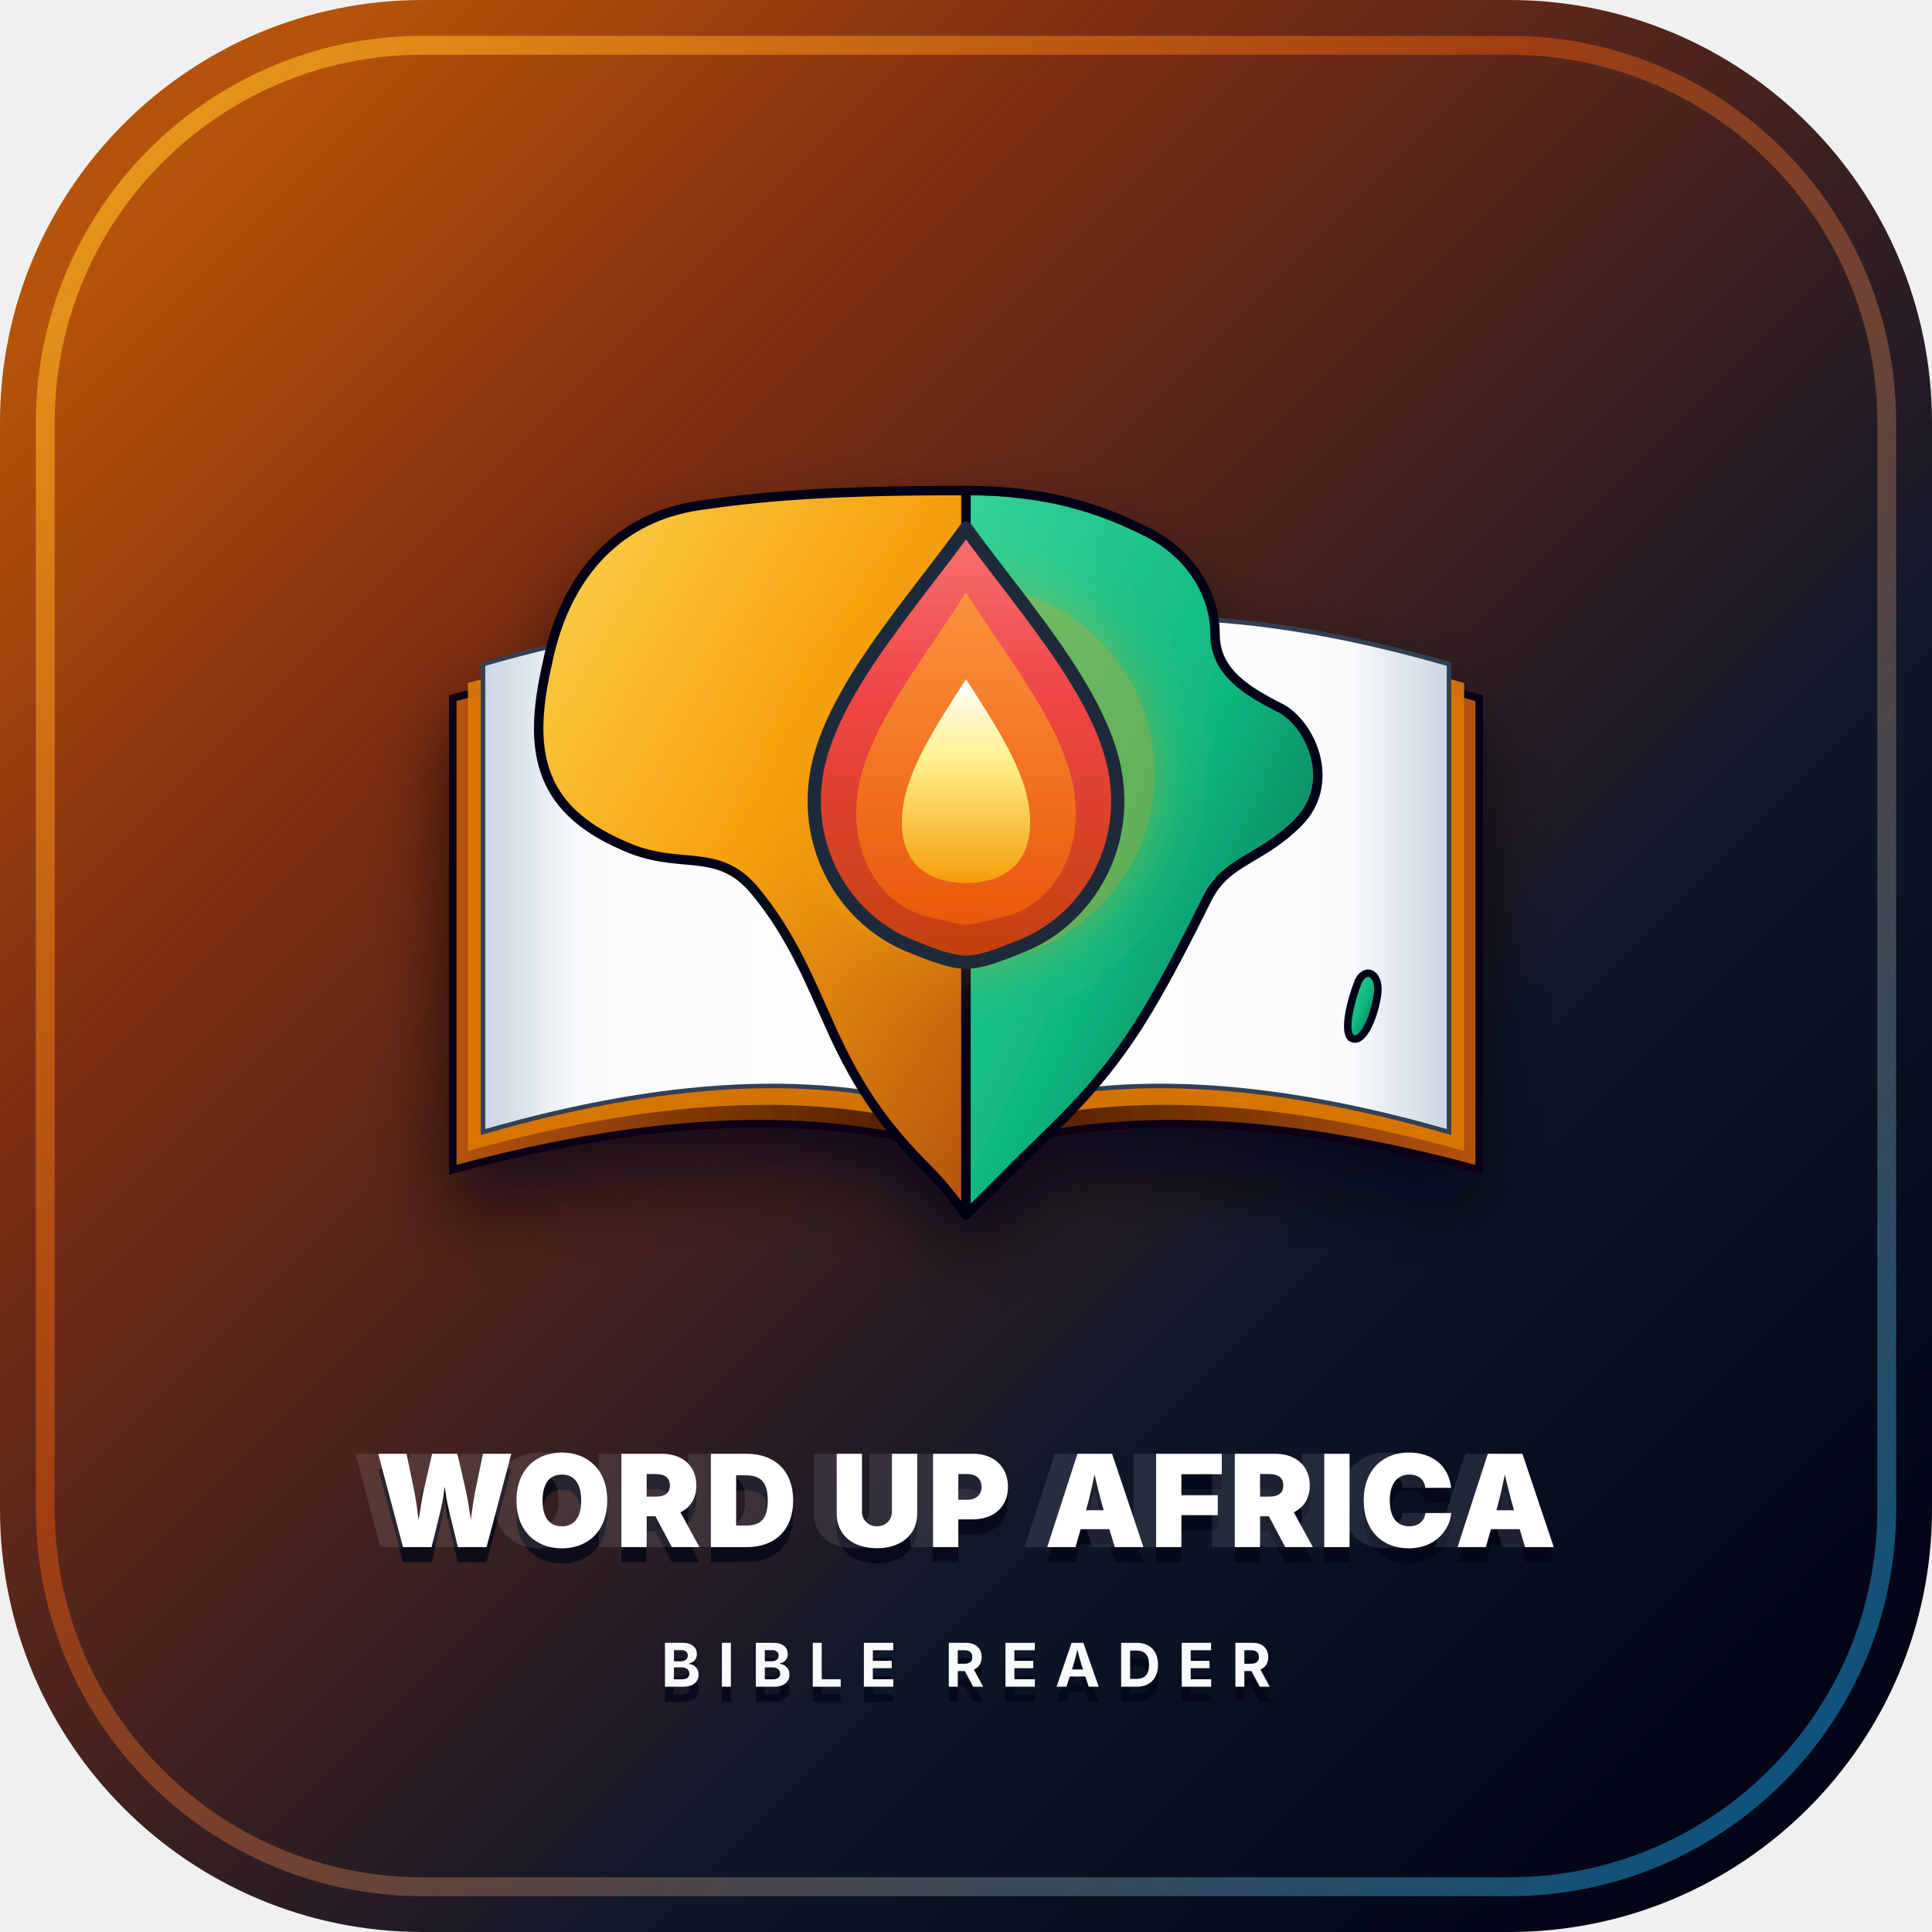
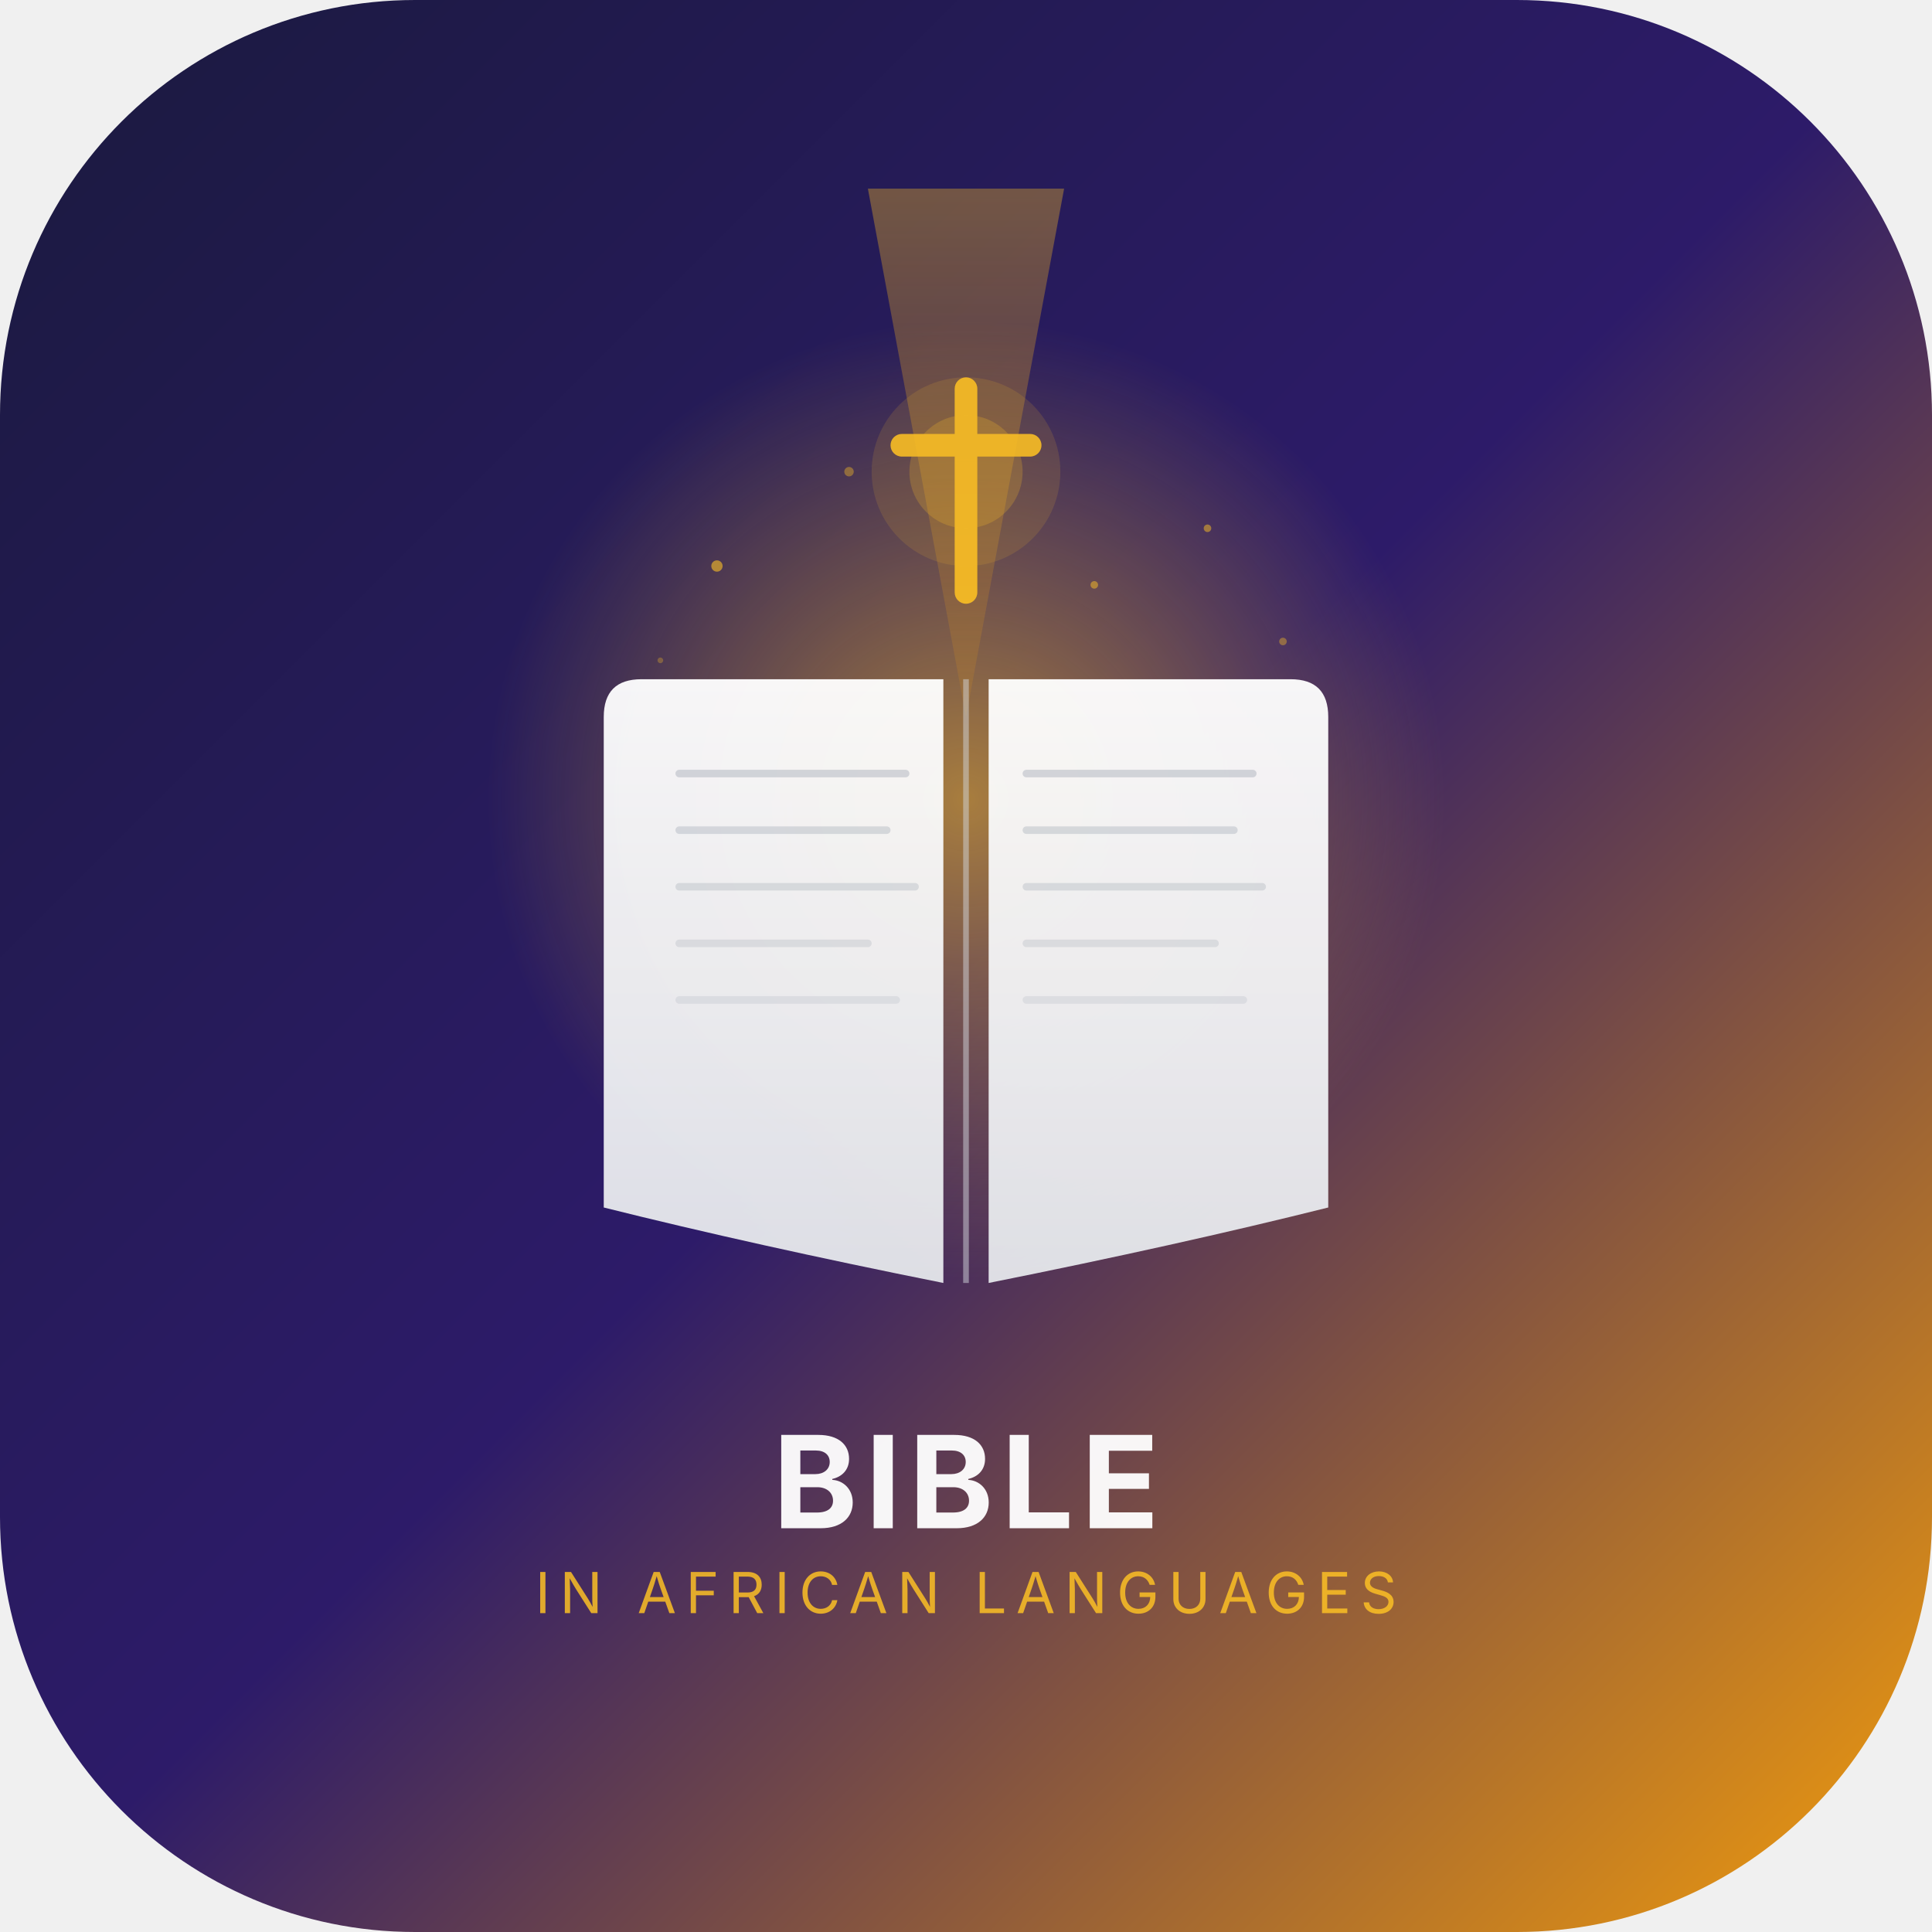
- <svg xmlns="http://www.w3.org/2000/svg" viewBox="0 0 512 512" width="100%" height="100%">
+ <svg xmlns="http://www.w3.org/2000/svg" viewBox="0 0 1024 1024" width="100%" height="100%">
  <defs>
-     <linearGradient id="bgGrad" x1="10%" y1="10%" x2="90%" y2="90%">
-       <stop offset="0%" stop-color="#b45309" />
-       <stop offset="25%" stop-color="#7c2d12" />
-       <stop offset="70%" stop-color="#0f172a" />
-       <stop offset="100%" stop-color="#020617" />
-     </linearGradient>
-     <linearGradient id="borderGrad" x1="0%" y1="0%" x2="100%" y2="100%">
-       <stop offset="0%" stop-color="#fbbf24" stop-opacity="0.9" />
-       <stop offset="40%" stop-color="#ea580c" stop-opacity="0.6" />
-       <stop offset="100%" stop-color="#0284c7" stop-opacity="0.8" />
-     </linearGradient>
-     <linearGradient id="coverGrad" x1="0%" y1="0%" x2="100%" y2="0%">
-       <stop offset="0%" stop-color="#b45309" />
-       <stop offset="50%" stop-color="#451a03" />
-       <stop offset="100%" stop-color="#b45309" />
-     </linearGradient>
-     <linearGradient id="pageSilverGradLeft" x1="0%" y1="0%" x2="100%" y2="0%">
-       <stop offset="0%" stop-color="#cbd5e1" />
-       <stop offset="20%" stop-color="#f8fafc" />
-       <stop offset="90%" stop-color="#ffffff" />
-       <stop offset="100%" stop-color="#e2e8f0" />
-     </linearGradient>
-     <linearGradient id="pageSilverGradRight" x1="0%" y1="0%" x2="100%" y2="0%">
-       <stop offset="0%" stop-color="#e2e8f0" />
-       <stop offset="10%" stop-color="#ffffff" />
-       <stop offset="80%" stop-color="#f8fafc" />
-       <stop offset="100%" stop-color="#cbd5e1" />
-     </linearGradient>
-     <linearGradient id="africaGoldGrad" x1="0%" y1="0%" x2="100%" y2="100%">
-       <stop offset="0%" stop-color="#fcd34d" />
-       <stop offset="50%" stop-color="#f59e0b" />
-       <stop offset="100%" stop-color="#b45309" />
-     </linearGradient>
-     <linearGradient id="africaGreenGrad" x1="0%" y1="0%" x2="100%" y2="100%">
-       <stop offset="0%" stop-color="#34d399" />
-       <stop offset="50%" stop-color="#10b981" />
-       <stop offset="100%" stop-color="#065f46" />
-     </linearGradient>
-     <linearGradient id="flameOuterGrad" x1="0%" y1="0%" x2="0%" y2="100%">
-       <stop offset="0%" stop-color="#f87171" />
-       <stop offset="40%" stop-color="#ef4444" />
-       <stop offset="100%" stop-color="#c2410c" />
-     </linearGradient>
-     <linearGradient id="flameMiddleGrad" x1="0%" y1="0%" x2="0%" y2="100%">
-       <stop offset="0%" stop-color="#fb923c" />
-       <stop offset="100%" stop-color="#ea580c" />
-     </linearGradient>
-     <linearGradient id="flameInnerGrad" x1="0%" y1="0%" x2="0%" y2="100%">
-       <stop offset="0%" stop-color="#ffffff" />
-       <stop offset="40%" stop-color="#fef08a" />
+     <linearGradient id="bg" x1="0" y1="0" x2="1" y2="1">
+       <stop offset="0%" stop-color="#1a1a3e" />
+       <stop offset="50%" stop-color="#2d1b69" />
      <stop offset="100%" stop-color="#f59e0b" />
    </linearGradient>
-     <filter id="ambientShadow" x="-20%" y="-20%" width="140%" height="140%">
-       <feDropShadow dx="0" dy="12" stdDeviation="10" flood-color="#020617" flood-opacity="0.65" />
-     </filter>
-     <filter id="flameGlow" x="-30%" y="-30%" width="160%" height="160%">
-       <feGaussianBlur stdDeviation="8" result="blur" />
-       <feComposite in="SourceGraphic" in2="blur" operator="over" />
-     </filter>
+     <radialGradient id="glow" cx="0.5" cy="0.45" r="0.35">
+       <stop offset="0%" stop-color="#fbbf24" stop-opacity="0.6" />
+       <stop offset="100%" stop-color="#fbbf24" stop-opacity="0" />
+     </radialGradient>
+     <linearGradient id="pageGrad" x1="0" y1="0" x2="0" y2="1">
+       <stop offset="0%" stop-color="#ffffff" />
+       <stop offset="100%" stop-color="#e5e7eb" />
+     </linearGradient>
+     <linearGradient id="beam" x1="0.5" y1="0" x2="0.5" y2="1">
+       <stop offset="0%" stop-color="#fbbf24" stop-opacity="0.9" />
+       <stop offset="100%" stop-color="#f59e0b" stop-opacity="0.3" />
+     </linearGradient>
  </defs>
-   <rect x="0" y="0" width="512" height="512" rx="112" fill="url(#bgGrad)" />
-   <rect x="12" y="12" width="488" height="488" rx="100" fill="none" stroke="url(#borderGrad)" stroke-width="5" opacity="0.8" />
-   <g filter="url(#ambientShadow)">
-     <g transform="translate(0, 20)">
-       <path d="M 120,290 C 175,275 220,274 256,286 C 292,274 337,275 392,290 L 392,165 C 337,150 292,149 256,161 C 220,149 175,150 120,165 Z" fill="url(#coverGrad)" stroke="#090514" stroke-width="2" />
-       <path d="M 124,285 C 178,270 221,269 256,281 C 291,269 334,270 388,285 L 388,161 C 334,146 291,145 256,157 C 221,145 178,146 124,161 Z" fill="#d97706" opacity="0.95" />
-       <path d="M 128,280 C 180,265 222,264 256,276 L 256,152 C 222,140 180,141 128,156 Z" fill="url(#pageSilverGradLeft)" stroke="#334155" stroke-width="1.2" />
-       <path d="M 384,280 C 332,265 290,264 256,276 L 256,152 C 290,140 332,141 384,156 Z" fill="url(#pageSilverGradRight)" stroke="#334155" stroke-width="1.2" />
-       <path d="M 254,152 L 258,152 L 258,276 L 254,276 Z" fill="#1e293b" opacity="0.5" />
-     </g>
-     <g transform="translate(0, 10)">
-       <path d="M 360,250 C 362,246 366,248 365,254 C 364,260 361,267 358,265 C 356,263 358,255 360,250 Z" fill="url(#africaGreenGrad)" stroke="#020617" stroke-width="2" />
-       <path d="M 256,120                 C 225,120 205,121 185,124                C 165,127 150,141 145,166                C 140,188 142,204 165,214                C 180,221 190,214 200,226                C 210,238 215,251 220,262                C 228,280 236,290 246,300                C 250,304 253,308 256,312                L 256,120 Z" fill="url(#africaGoldGrad)" stroke="#020617" stroke-width="2.5" stroke-linejoin="round" />
-       <path d="M 256,120                C 278,120 292,125 304,131                C 316,137 322,148 322,158                C 322,168 330,173 340,178                C 348,183 354,198 344,208                C 334,218 325,218 320,228                C 315,238 310,248 304,258                C 292,278 280,288 270,298                C 264,304 260,308 256,312                L 256,120 Z" fill="url(#africaGreenGrad)" stroke="#020617" stroke-width="2.5" stroke-linejoin="round" />
-     </g>
-     <circle cx="256" cy="205" r="50" fill="#f59e0b" opacity="0.35" filter="url(#flameGlow)" />
-     <g transform="translate(0, 5)">
-       <path d="M 256,135                C 240,157 218,181 216,203                C 214,223 226,240 242,246                C 247,248 252,250 256,250                C 260,250 265,248 270,246                C 286,240 298,223 296,203                C 294,181 272,157 256,135 Z" fill="url(#flameOuterGrad)" stroke="#1e293b" stroke-width="3.5" stroke-linejoin="round" />
-       <path d="M 256,152                C 244,171 228,190 227,208                C 226,223 234,235 246,238                C 251,239 253,240 256,240                C 259,240 261,239 266,238                C 278,235 286,223 285,208                C 284,190 268,171 256,152 Z" fill="url(#flameMiddleGrad)" />
-       <path d="M 256,175                C 247,189 239,201 239,213                C 239,223 245,229 256,229                C 267,229 273,223 273,213                C 273,201 265,189 256,175 Z" fill="url(#flameInnerGrad)" />
-     </g>
+   <rect width="1024" height="1024" rx="220" fill="url(#bg)" />
+   <circle cx="512" cy="460" r="360" fill="url(#glow)" />
+   <path d="M 460 100 L 512 380 L 564 100 Z" fill="url(#beam)" opacity="0.4" />
+   <path d="M 320 380 Q 320 360 340 360 L 500 360 L 500 680 Q 400 660 320 640 Z" fill="url(#pageGrad)" opacity="0.95" />
+   <path d="M 704 380 Q 704 360 684 360 L 524 360 L 524 680 Q 624 660 704 640 Z" fill="url(#pageGrad)" opacity="0.95" />
+   <line x1="512" y1="360" x2="512" y2="680" stroke="#d1d5db" stroke-width="3" opacity="0.5" />
+   <line x1="360" y1="410" x2="480" y2="410" stroke="#9ca3af" stroke-width="4" stroke-linecap="round" opacity="0.4" />
+   <line x1="360" y1="440" x2="470" y2="440" stroke="#9ca3af" stroke-width="4" stroke-linecap="round" opacity="0.35" />
+   <line x1="360" y1="470" x2="485" y2="470" stroke="#9ca3af" stroke-width="4" stroke-linecap="round" opacity="0.3" />
+   <line x1="360" y1="500" x2="460" y2="500" stroke="#9ca3af" stroke-width="4" stroke-linecap="round" opacity="0.25" />
+   <line x1="360" y1="530" x2="475" y2="530" stroke="#9ca3af" stroke-width="4" stroke-linecap="round" opacity="0.2" />
+   <line x1="544" y1="410" x2="664" y2="410" stroke="#9ca3af" stroke-width="4" stroke-linecap="round" opacity="0.4" />
+   <line x1="544" y1="440" x2="654" y2="440" stroke="#9ca3af" stroke-width="4" stroke-linecap="round" opacity="0.35" />
+   <line x1="544" y1="470" x2="669" y2="470" stroke="#9ca3af" stroke-width="4" stroke-linecap="round" opacity="0.3" />
+   <line x1="544" y1="500" x2="644" y2="500" stroke="#9ca3af" stroke-width="4" stroke-linecap="round" opacity="0.25" />
+   <line x1="544" y1="530" x2="659" y2="530" stroke="#9ca3af" stroke-width="4" stroke-linecap="round" opacity="0.2" />
+   <g opacity="0.9">
+     <rect x="506" y="200" width="12" height="120" rx="6" fill="#fbbf24" />
+     <rect x="472" y="230" width="80" height="12" rx="6" fill="#fbbf24" />
+     <circle cx="512" cy="250" r="50" fill="#fbbf24" opacity="0.15" />
+     <circle cx="512" cy="250" r="30" fill="#fbbf24" opacity="0.25" />
  </g>
-   <g font-family="'Space Grotesk', 'Inter', system-ui, -apple-system, sans-serif" text-anchor="middle">
-     <text x="256" y="414" font-weight="900" font-size="34" fill="#020617" opacity="0.75" letter-spacing="1">WORD UP AFRICA</text>
-     <text x="256" y="451" font-weight="700" font-size="16" fill="#020617" opacity="0.75" letter-spacing="4.5">BIBLE READER</text>
-     <text x="250" y="410" font-weight="900" font-size="34" fill="#ffffff" letter-spacing="1" opacity="0.1">WORD UP AFRICA</text>
-     <text x="256" y="410" font-weight="900" font-size="34" fill="#ffffff" letter-spacing="1">WORD UP AFRICA</text>
-     <text x="256" y="447" font-weight="700" font-size="16" fill="#f8fafc" letter-spacing="4.5">BIBLE READER</text>
-   </g>
+   <circle cx="380" cy="300" r="3" fill="#fbbf24" opacity="0.6" />
+   <circle cx="640" cy="280" r="2" fill="#fbbf24" opacity="0.5" />
+   <circle cx="450" cy="250" r="2.5" fill="#fbbf24" opacity="0.4" />
+   <circle cx="580" cy="310" r="2" fill="#fbbf24" opacity="0.5" />
+   <circle cx="350" cy="350" r="1.5" fill="#fbbf24" opacity="0.3" />
+   <circle cx="680" cy="340" r="2" fill="#fbbf24" opacity="0.4" />
+   <text x="512" y="810" text-anchor="middle" font-family="'Inter', 'Helvetica Neue', Arial, sans-serif" font-size="68" font-weight="700" fill="#ffffff" letter-spacing="4" opacity="0.95">BIBLE</text>
+   <text x="512" y="855" text-anchor="middle" font-family="'Inter', 'Helvetica Neue', Arial, sans-serif" font-size="30" font-weight="400" fill="#fbbf24" letter-spacing="5" opacity="0.85">IN AFRICAN LANGUAGES</text>
</svg>
